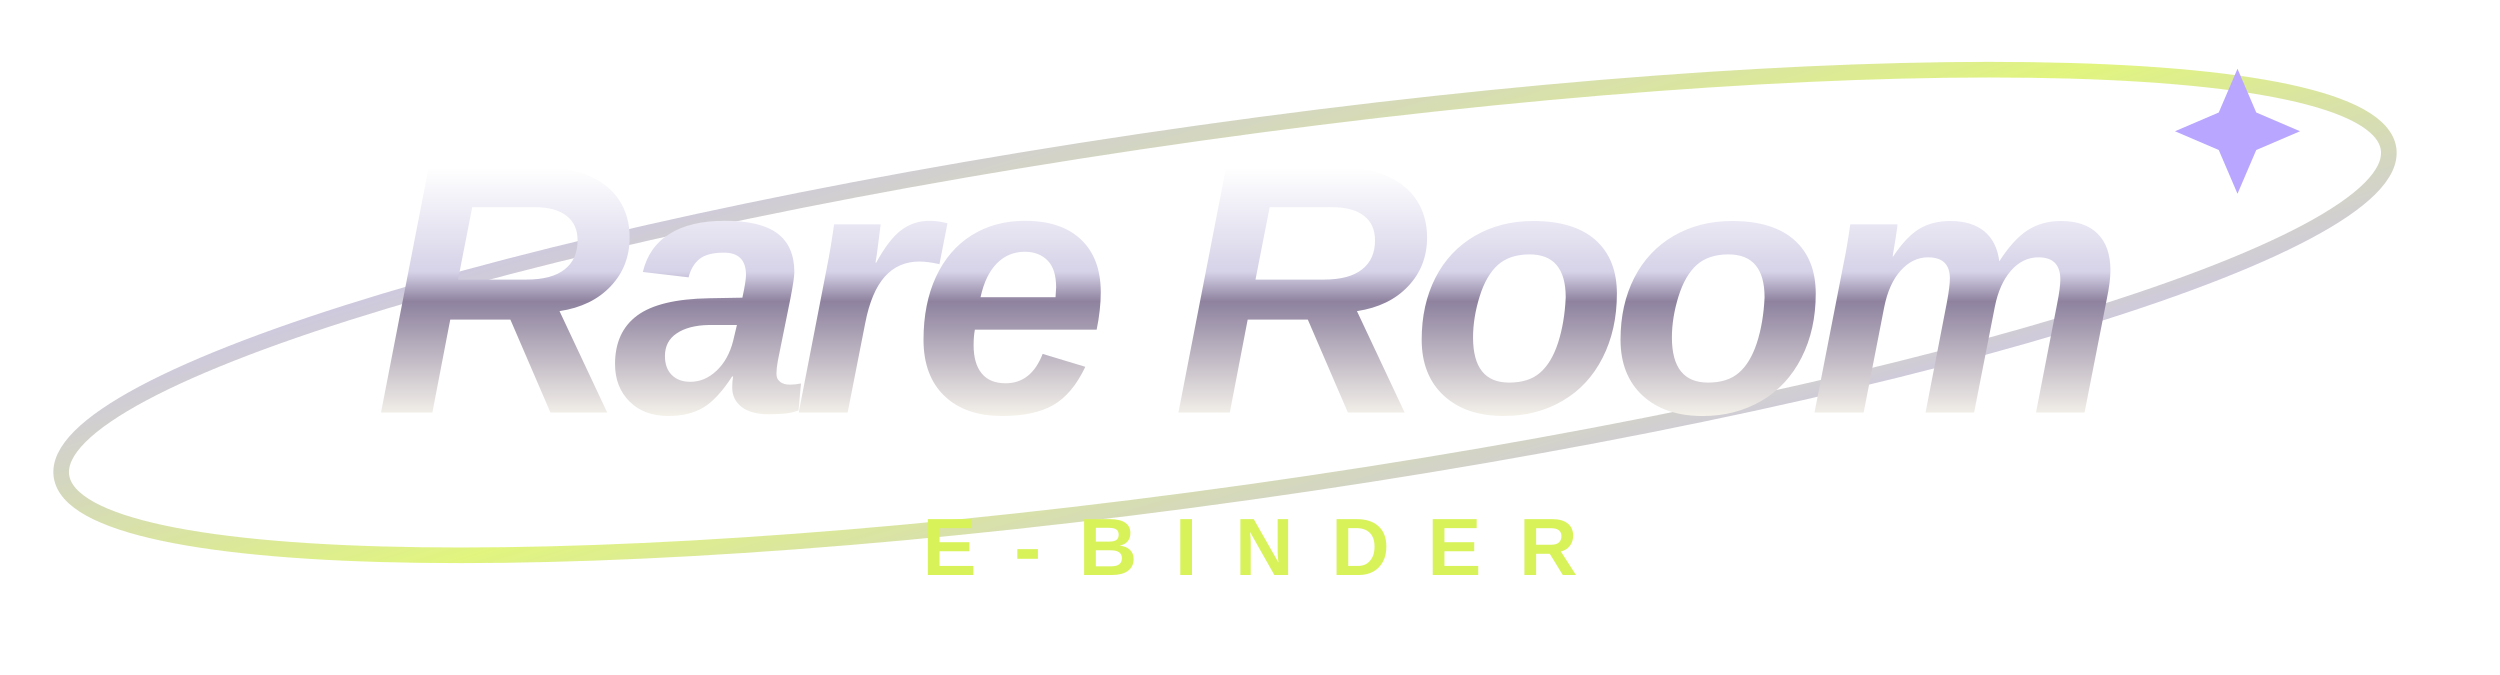
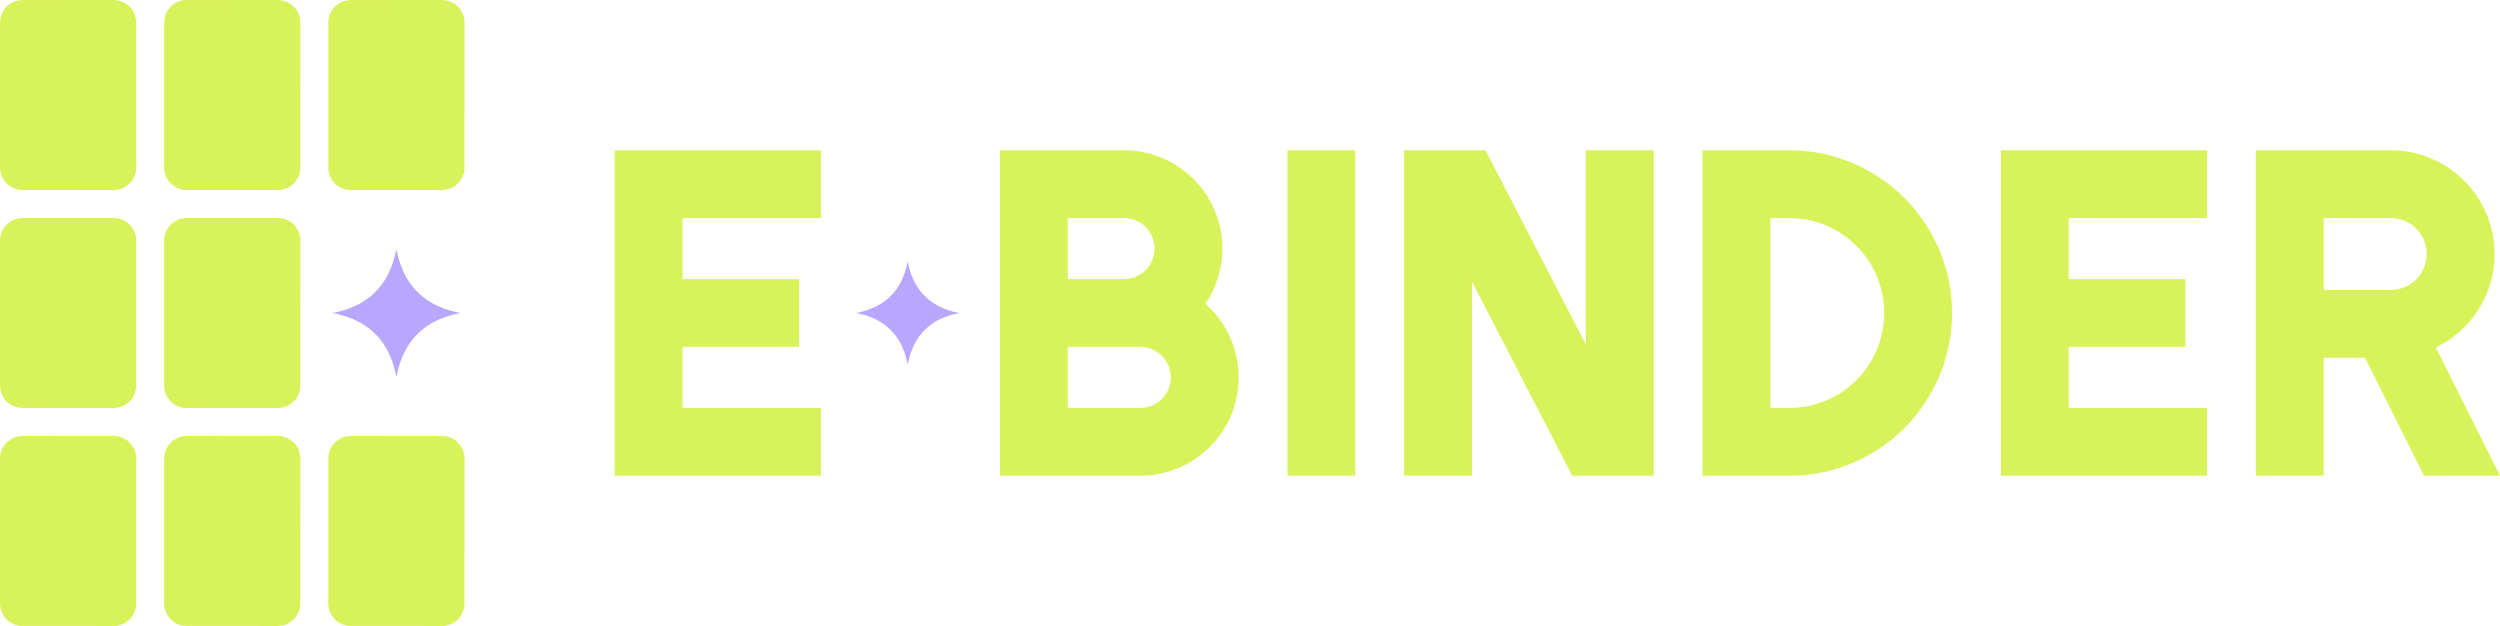
- <svg xmlns="http://www.w3.org/2000/svg" viewBox="0 0 400 108" role="img" aria-labelledby="title">
-   <defs>
-     <linearGradient id="chrome" x1="0" y1="0" x2="0" y2="1">
-       <stop stop-color="#ffffff" />
-       <stop offset=".42" stop-color="#d6d2e8" />
-       <stop offset=".54" stop-color="#8e829f" />
-       <stop offset="1" stop-color="#f4f1ea" />
-     </linearGradient>
-     <linearGradient id="orbit" x1="0" y1="0" x2="1" y2="1">
-       <stop stop-color="#b9a6ff" />
-       <stop offset=".52" stop-color="#d8f25a" />
-       <stop offset="1" stop-color="#b9a6ff" />
-     </linearGradient>
-   </defs>
-   <g fill="none" stroke="url(#orbit)" stroke-width="2.5">
-     <ellipse cx="196" cy="50" rx="188" ry="29" transform="rotate(-8 196 50)" opacity=".78" />
+ <svg xmlns="http://www.w3.org/2000/svg" class="" viewBox="0 0 376.21 94.20" role="img" aria-label="E-Binder Logo">
+   <g transform="translate(-15.05 -2.9)">
+     <path d="M18.23 2.91L17.68 2.99L17.36 3.08L17.05 3.2L16.56 3.47L16.13 3.82L15.89 4.06L15.69 4.32L15.4 4.8L15.2 5.31L15.12 5.64L15.07 5.97L15.05 6.3L15.05 28.1L15.08 28.54L15.17 28.98L15.31 29.4L15.45 29.7L15.69 30.08L15.97 30.42L16.29 30.73L16.65 30.99L17.05 31.2L17.46 31.35L17.79 31.43L18.23 31.49L32.26 31.5L32.59 31.47L33.03 31.38L33.45 31.24L33.75 31.1L34.13 30.86L34.47 30.58L34.78 30.26L35.04 29.9L35.2 29.6L35.37 29.19L35.48 28.76L35.54 28.32L35.55 6.19L35.52 5.86L35.43 5.42L35.29 5L35.15 4.7L34.98 4.41L34.71 4.06L34.39 3.74L34.04 3.47L33.65 3.25L33.35 3.12L32.92 2.99L32.48 2.92L32.15 2.9ZM42.93 2.91L42.6 2.95L42.27 3.02L41.75 3.2L41.26 3.47L40.99 3.67L40.75 3.9L40.39 4.32L40.1 4.8L39.97 5.1L39.87 5.42L39.77 5.97L39.75 6.3L39.75 28.1L39.78 28.54L39.87 28.98L40.01 29.4L40.15 29.7L40.32 29.99L40.59 30.34L40.91 30.66L41.26 30.93L41.65 31.15L42.06 31.32L42.49 31.43L42.93 31.49L56.96 31.5L57.29 31.47L57.73 31.38L58.15 31.24L58.45 31.1L58.83 30.86L59.17 30.58L59.48 30.26L59.74 29.9L59.9 29.6L60.07 29.19L60.18 28.76L60.24 28.32L60.25 6.19L60.22 5.86L60.13 5.42L59.99 5L59.85 4.7L59.68 4.41L59.41 4.06L59.09 3.74L58.74 3.47L58.35 3.25L58.05 3.12L57.62 2.99L57.18 2.92L56.85 2.9ZM67.63 2.91L67.08 2.99L66.76 3.08L66.45 3.2L65.96 3.47L65.53 3.82L65.29 4.06L65.09 4.32L64.8 4.8L64.67 5.1L64.57 5.42L64.47 5.97L64.45 6.3L64.45 28.1L64.47 28.43L64.54 28.87L64.67 29.3L64.85 29.7L65.09 30.08L65.37 30.42L65.69 30.73L66.05 30.99L66.45 31.2L66.86 31.35L67.19 31.43L67.63 31.49L81.66 31.5L81.99 31.47L82.43 31.38L82.85 31.24L83.15 31.1L83.53 30.86L83.87 30.58L84.18 30.26L84.38 29.99L84.6 29.6L84.77 29.19L84.88 28.76L84.94 28.32L84.95 6.19L84.92 5.86L84.83 5.42L84.73 5.1L84.55 4.7L84.31 4.32L84.03 3.98L83.71 3.67L83.44 3.47L83.05 3.25L82.75 3.12L82.32 2.99L81.88 2.92L81.55 2.9ZM18.23 35.71L17.68 35.79L17.36 35.88L17.05 36L16.75 36.16L16.47 36.34L16.05 36.7L15.82 36.94L15.62 37.21L15.35 37.7L15.17 38.22L15.07 38.77L15.05 39.1L15.05 60.9L15.08 61.34L15.17 61.78L15.27 62.1L15.45 62.5L15.69 62.88L15.97 63.22L16.29 63.53L16.65 63.79L17.05 64L17.46 64.15L17.9 64.25L18.23 64.29L32.26 64.3L32.7 64.25L33.03 64.18L33.45 64.04L33.75 63.9L34.13 63.66L34.47 63.38L34.78 63.06L35.04 62.7L35.2 62.4L35.37 61.99L35.48 61.56L35.54 61.12L35.55 38.99L35.52 38.66L35.43 38.22L35.29 37.8L35.15 37.5L34.98 37.21L34.71 36.86L34.39 36.54L34.04 36.27L33.65 36.05L33.24 35.88L32.92 35.79L32.48 35.72L32.15 35.7ZM42.93 35.71L42.38 35.79L42.06 35.88L41.75 36L41.26 36.27L40.99 36.47L40.75 36.7L40.39 37.12L40.1 37.6L39.97 37.9L39.87 38.22L39.77 38.77L39.75 39.1L39.75 60.9L39.78 61.34L39.87 61.78L40.01 62.2L40.15 62.5L40.39 62.88L40.67 63.22L40.99 63.53L41.35 63.79L41.75 64L42.16 64.15L42.6 64.25L42.93 64.29L56.96 64.3L57.4 64.25L57.73 64.18L58.15 64.04L58.45 63.9L58.83 63.66L59.17 63.38L59.48 63.06L59.74 62.7L59.9 62.4L60.07 61.99L60.18 61.56L60.24 61.12L60.25 38.99L60.22 38.66L60.13 38.22L59.99 37.8L59.85 37.5L59.68 37.21L59.41 36.86L59.09 36.54L58.74 36.27L58.35 36.05L57.94 35.88L57.62 35.79L57.18 35.72L56.85 35.7ZM18.23 68.51L17.68 68.59L17.36 68.68L17.05 68.8L16.56 69.07L16.13 69.42L15.89 69.66L15.69 69.92L15.4 70.4L15.2 70.91L15.12 71.24L15.07 71.57L15.05 71.9L15.05 93.7L15.08 94.14L15.14 94.47L15.27 94.9L15.45 95.3L15.69 95.68L15.97 96.02L16.29 96.33L16.56 96.53L16.95 96.75L17.36 96.92L17.79 97.03L18.23 97.09L32.26 97.1L32.59 97.07L33.03 96.98L33.35 96.88L33.75 96.7L34.13 96.46L34.47 96.18L34.78 95.86L35.04 95.5L35.25 95.1L35.37 94.79L35.48 94.36L35.54 93.92L35.55 71.79L35.52 71.46L35.43 71.02L35.29 70.6L35.15 70.3L34.91 69.92L34.63 69.58L34.31 69.27L34.04 69.07L33.75 68.9L33.35 68.72L32.92 68.59L32.48 68.52L32.15 68.5ZM42.93 68.51L42.38 68.59L42.06 68.68L41.75 68.8L41.26 69.07L40.99 69.27L40.75 69.5L40.39 69.92L40.21 70.2L40.05 70.5L39.87 71.02L39.77 71.57L39.75 71.9L39.75 93.7L39.78 94.14L39.84 94.47L39.97 94.9L40.15 95.3L40.39 95.68L40.67 96.02L40.99 96.33L41.26 96.53L41.65 96.75L42.06 96.92L42.49 97.03L42.93 97.09L56.96 97.1L57.29 97.07L57.73 96.98L58.05 96.88L58.45 96.7L58.83 96.46L59.17 96.18L59.48 95.86L59.74 95.5L59.95 95.1L60.07 94.79L60.18 94.36L60.24 93.92L60.25 71.79L60.22 71.46L60.13 71.02L59.99 70.6L59.85 70.3L59.61 69.92L59.33 69.58L59.01 69.27L58.74 69.07L58.45 68.9L58.05 68.72L57.62 68.59L57.18 68.52L56.85 68.5ZM67.63 68.51L67.08 68.59L66.76 68.68L66.45 68.8L65.96 69.07L65.53 69.42L65.29 69.66L65.09 69.92L64.8 70.4L64.6 70.91L64.52 71.24L64.47 71.57L64.45 71.9L64.45 93.7L64.47 94.03L64.54 94.47L64.67 94.9L64.85 95.3L65.09 95.68L65.37 96.02L65.69 96.33L65.96 96.53L66.35 96.75L66.76 96.92L67.19 97.03L67.63 97.09L81.66 97.1L81.99 97.07L82.43 96.98L82.75 96.88L83.15 96.7L83.53 96.46L83.87 96.18L84.18 95.86L84.38 95.59L84.6 95.2L84.77 94.79L84.88 94.36L84.94 93.92L84.95 71.79L84.92 71.46L84.83 71.02L84.73 70.7L84.55 70.3L84.31 69.92L84.03 69.58L83.71 69.27L83.44 69.07L83.15 68.9L82.75 68.72L82.32 68.59L81.88 68.52L81.55 68.5Z" fill="#D8F25A" fill-rule="evenodd" />
+     <path d="M74.7 40.4L75 41.7L75.19 42.31L75.62 43.48L75.88 44.02L76.15 44.55L76.45 45.05L76.77 45.53L77.11 45.99L77.48 46.42L77.87 46.83L78.28 47.22L78.71 47.59L79.17 47.93L79.65 48.25L80.15 48.55L80.68 48.82L81.79 49.31L82.39 49.51L83 49.7L84.3 50L83 50.3L82.39 50.49L81.22 50.92L80.68 51.18L80.15 51.45L79.65 51.75L79.17 52.07L78.71 52.41L78.28 52.78L77.87 53.17L77.48 53.58L77.11 54.01L76.77 54.47L76.45 54.95L76.15 55.45L75.88 55.98L75.62 56.52L75.19 57.69L75 58.3L74.7 59.6L74.56 58.94L74.21 57.69L74.01 57.09L73.52 55.98L73.25 55.45L72.95 54.95L72.63 54.47L72.29 54.01L71.92 53.58L71.53 53.17L71.12 52.78L70.69 52.41L70.23 52.07L69.75 51.75L69.25 51.45L68.72 51.18L68.18 50.92L67.01 50.49L65.76 50.14L65.1 50L65.76 49.86L67.01 49.51L67.61 49.31L68.72 48.82L69.25 48.55L69.75 48.25L70.23 47.93L70.69 47.59L71.12 47.22L71.53 46.83L71.92 46.42L72.29 45.99L72.63 45.53L72.95 45.05L73.25 44.55L73.52 44.02L74.01 42.91L74.21 42.31L74.56 41.06Z" fill="#B9A6FF" fill-rule="evenodd" />
  </g>
-   <text x="200" y="66" text-anchor="middle" fill="url(#chrome)" font-family="Arial,Helvetica,sans-serif" font-weight="900" font-style="italic" font-size="57" letter-spacing="-3">Rare Room</text>
-   <text x="200" y="92" text-anchor="middle" fill="#d8f25a" font-family="Arial,Helvetica,sans-serif" font-size="13" font-weight="700" letter-spacing="6">E-BINDER</text>
-   <path d="M358 11l3 7 7 3-7 3-3 7-3-7-7-3 7-3z" fill="#b9a6ff" />
+   <g transform="translate(92.508 22.608) scale(0.8164)">
+     <path d="M110.62 25.06L111.12 23.73L111.5 22.36L111.78 20.96L111.95 19.55L112 18.12L111.95 16.7L111.78 15.29L111.5 13.89L111.12 12.52L110.62 11.19L110.03 9.89L109.33 8.65L108.54 7.47L107.66 6.35L106.69 5.31L105.65 4.34L104.53 3.46L103.35 2.67L102.11 1.97L100.81 1.38L99.48 0.88L98.11 0.5L96.71 0.22L95.3 0.05L94 0L71 0L71 60L97 60L98.3 59.95L99.71 59.78L101.11 59.5L102.48 59.12L103.81 58.62L105.11 58.03L106.35 57.33L107.53 56.54L108.65 55.66L109.69 54.69L110.66 53.65L111.54 52.53L112.33 51.35L113.03 50.11L113.62 48.81L114.12 47.48L114.5 46.11L114.78 44.71L114.95 43.3L115 41.88L114.95 40.45L114.78 39.04L114.5 37.64L114.12 36.27L113.62 34.94L113.03 33.64L112.33 32.4L111.54 31.22L110.66 30.1L109.69 29.06L108.87 28.29L109.33 27.6L110.03 26.36ZM96.75 36.25L97.32 36.27L97.75 36.32L98.19 36.41L98.61 36.53L99.03 36.68L99.43 36.87L99.81 37.08L100.18 37.33L100.53 37.6L100.85 37.9L101.15 38.22L101.42 38.57L101.67 38.94L101.88 39.32L102.07 39.72L102.22 40.14L102.34 40.56L102.43 41L102.48 41.43L102.5 41.88L102.48 42.32L102.43 42.75L102.34 43.19L102.22 43.61L102.07 44.03L101.88 44.43L101.67 44.81L101.42 45.18L101.15 45.53L100.85 45.85L100.53 46.15L100.18 46.42L99.81 46.67L99.43 46.88L99.03 47.07L98.61 47.22L98.19 47.34L97.75 47.43L97.32 47.48L96.75 47.5L83.5 47.5L83.5 36.25ZM96.03 12.93L96.43 13.12L96.81 13.33L97.18 13.58L97.53 13.85L97.85 14.15L98.15 14.47L98.42 14.82L98.67 15.19L98.88 15.57L99.07 15.97L99.22 16.39L99.34 16.81L99.43 17.25L99.48 17.68L99.5 18.12L99.48 18.57L99.43 19L99.34 19.44L99.22 19.86L99.07 20.28L98.88 20.68L98.67 21.06L98.42 21.43L98.15 21.78L97.85 22.1L97.53 22.4L97.18 22.67L96.81 22.92L96.43 23.13L96.03 23.32L95.61 23.47L95.19 23.59L94.75 23.68L94.32 23.73L93.75 23.75L83.5 23.75L83.5 12.5L93.75 12.5L94.32 12.52L94.75 12.57L95.19 12.66L95.61 12.78ZM38 47.5L12.5 47.5L12.5 36.25L34 36.25L34 23.75L12.5 23.75L12.5 12.5L38 12.5L38 0L0 0L0 60L38 60ZM124 0L124 60L136.5 60L136.5 0ZM176.5 60L191.5 60L191.5 0L179 0L179 35.81L160.5 0L145.5 0L145.5 60L158 60L158 24.19ZM347.5 60L335.67 36.35L336.06 36.17L337.37 35.44L338.62 34.6L339.8 33.67L340.9 32.65L341.92 31.55L342.85 30.37L343.69 29.12L344.42 27.81L345.05 26.45L345.57 25.04L345.98 23.59L346.27 22.12L346.45 20.63L346.5 19.12L346.45 17.62L346.27 16.13L345.98 14.66L345.57 13.21L345.05 11.8L344.42 10.44L343.69 9.13L342.85 7.88L341.92 6.7L340.9 5.6L339.8 4.58L338.62 3.65L337.37 2.81L336.06 2.08L334.7 1.45L333.29 0.93L331.84 0.52L330.37 0.23L328.88 0.05L327.5 0L302.5 0L302.5 60L315 60L315 38.25L322.62 38.25L333.5 60ZM329.91 13.01L330.38 13.23L330.83 13.48L331.27 13.77L331.67 14.09L332.06 14.44L332.41 14.83L332.73 15.23L333.02 15.67L333.27 16.12L333.49 16.59L333.67 17.08L333.81 17.58L333.91 18.09L333.97 18.61L334 19.12L333.97 19.64L333.91 20.16L333.81 20.67L333.67 21.17L333.49 21.66L333.27 22.13L333.02 22.58L332.73 23.02L332.41 23.42L332.06 23.81L331.67 24.16L331.27 24.48L330.83 24.77L330.38 25.02L329.91 25.24L329.42 25.42L328.92 25.56L328.41 25.66L327.89 25.72L327.25 25.75L315 25.75L315 12.5L327.25 12.5L327.89 12.53L328.41 12.59L328.92 12.69L329.42 12.83ZM221.19 59.63L222.74 59.35L224.27 58.98L225.77 58.53L227.25 58.01L228.7 57.41L230.12 56.73L231.5 55.98L232.84 55.16L234.13 54.27L235.38 53.32L236.58 52.3L237.71 51.21L238.8 50.08L239.82 48.88L240.77 47.63L241.66 46.34L242.48 45L243.23 43.62L243.91 42.2L244.51 40.75L245.03 39.27L245.48 37.77L245.85 36.24L246.13 34.69L246.34 33.14L246.46 31.57L246.5 30L246.46 28.43L246.34 26.86L246.13 25.31L245.85 23.76L245.48 22.23L245.03 20.73L244.51 19.25L243.91 17.8L243.23 16.38L242.48 15L241.66 13.66L240.77 12.37L239.82 11.12L238.8 9.92L237.71 8.79L236.58 7.7L235.38 6.68L234.13 5.73L232.84 4.84L231.5 4.02L230.12 3.27L228.7 2.59L227.25 1.99L225.77 1.47L224.27 1.02L222.74 0.65L221.19 0.37L219.64 0.16L218.07 0.04L216.58 0L200.5 0L200.5 60L216.58 60L218.07 59.96L219.64 59.84ZM219.24 12.72L220.14 12.88L221.03 13.1L221.91 13.36L222.77 13.66L223.62 14.01L224.44 14.41L225.25 14.85L226.03 15.33L226.78 15.84L227.51 16.4L228.21 17L228.87 17.63L229.5 18.29L230.1 18.99L230.66 19.72L231.17 20.47L231.65 21.25L232.09 22.06L232.49 22.88L232.84 23.73L233.14 24.59L233.4 25.47L233.62 26.36L233.78 27.26L233.9 28.17L233.97 29.08L234 30L233.97 30.92L233.9 31.83L233.78 32.74L233.62 33.64L233.4 34.53L233.14 35.41L232.84 36.27L232.49 37.12L232.09 37.94L231.65 38.75L231.17 39.53L230.66 40.28L230.1 41.01L229.5 41.71L228.87 42.37L228.21 43L227.51 43.6L226.78 44.16L226.03 44.67L225.25 45.15L224.44 45.59L223.62 45.99L222.77 46.34L221.91 46.64L221.03 46.9L220.14 47.12L219.24 47.28L218.33 47.4L217.42 47.47L216.42 47.5L213 47.5L213 12.5L216.42 12.5L217.42 12.53L218.33 12.6ZM293.5 12.5L293.5 0L255.5 0L255.5 60L293.5 60L293.5 47.5L268 47.5L268 36.25L289.5 36.25L289.5 23.75L268 23.75L268 12.5Z" fill="#D8F25A" fill-rule="evenodd" />
+     <path d="M54 20.5L54.3 21.79L54.48 22.39L54.69 22.98L55.16 24.09L55.44 24.61L55.73 25.1L56.05 25.58L56.39 26.03L56.75 26.46L57.14 26.86L57.54 27.25L57.97 27.61L58.42 27.95L58.9 28.27L59.39 28.56L59.91 28.84L60.46 29.09L61.61 29.52L62.21 29.7L63.5 30L62.21 30.3L61.61 30.48L60.46 30.91L59.91 31.16L59.39 31.44L58.9 31.73L58.42 32.05L57.97 32.39L57.54 32.75L57.14 33.14L56.75 33.54L56.39 33.97L56.05 34.42L55.73 34.9L55.44 35.39L55.16 35.91L54.91 36.46L54.48 37.61L54.3 38.21L54 39.5L53.86 38.85L53.52 37.61L53.31 37.02L52.84 35.91L52.56 35.39L52.27 34.9L51.95 34.42L51.61 33.97L51.25 33.54L50.86 33.14L50.46 32.75L50.03 32.39L49.58 32.05L49.1 31.73L48.61 31.44L48.09 31.16L47.54 30.91L46.39 30.48L45.79 30.3L44.5 30L45.15 29.86L46.39 29.52L46.98 29.31L48.09 28.84L48.61 28.56L49.1 28.27L49.58 27.95L50.03 27.61L50.46 27.25L50.86 26.86L51.25 26.46L51.61 26.03L51.95 25.58L52.27 25.1L52.56 24.61L52.84 24.09L53.31 22.98L53.52 22.39L53.86 21.15Z" fill="#B9A6FF" fill-rule="evenodd" />
+   </g>
</svg>
